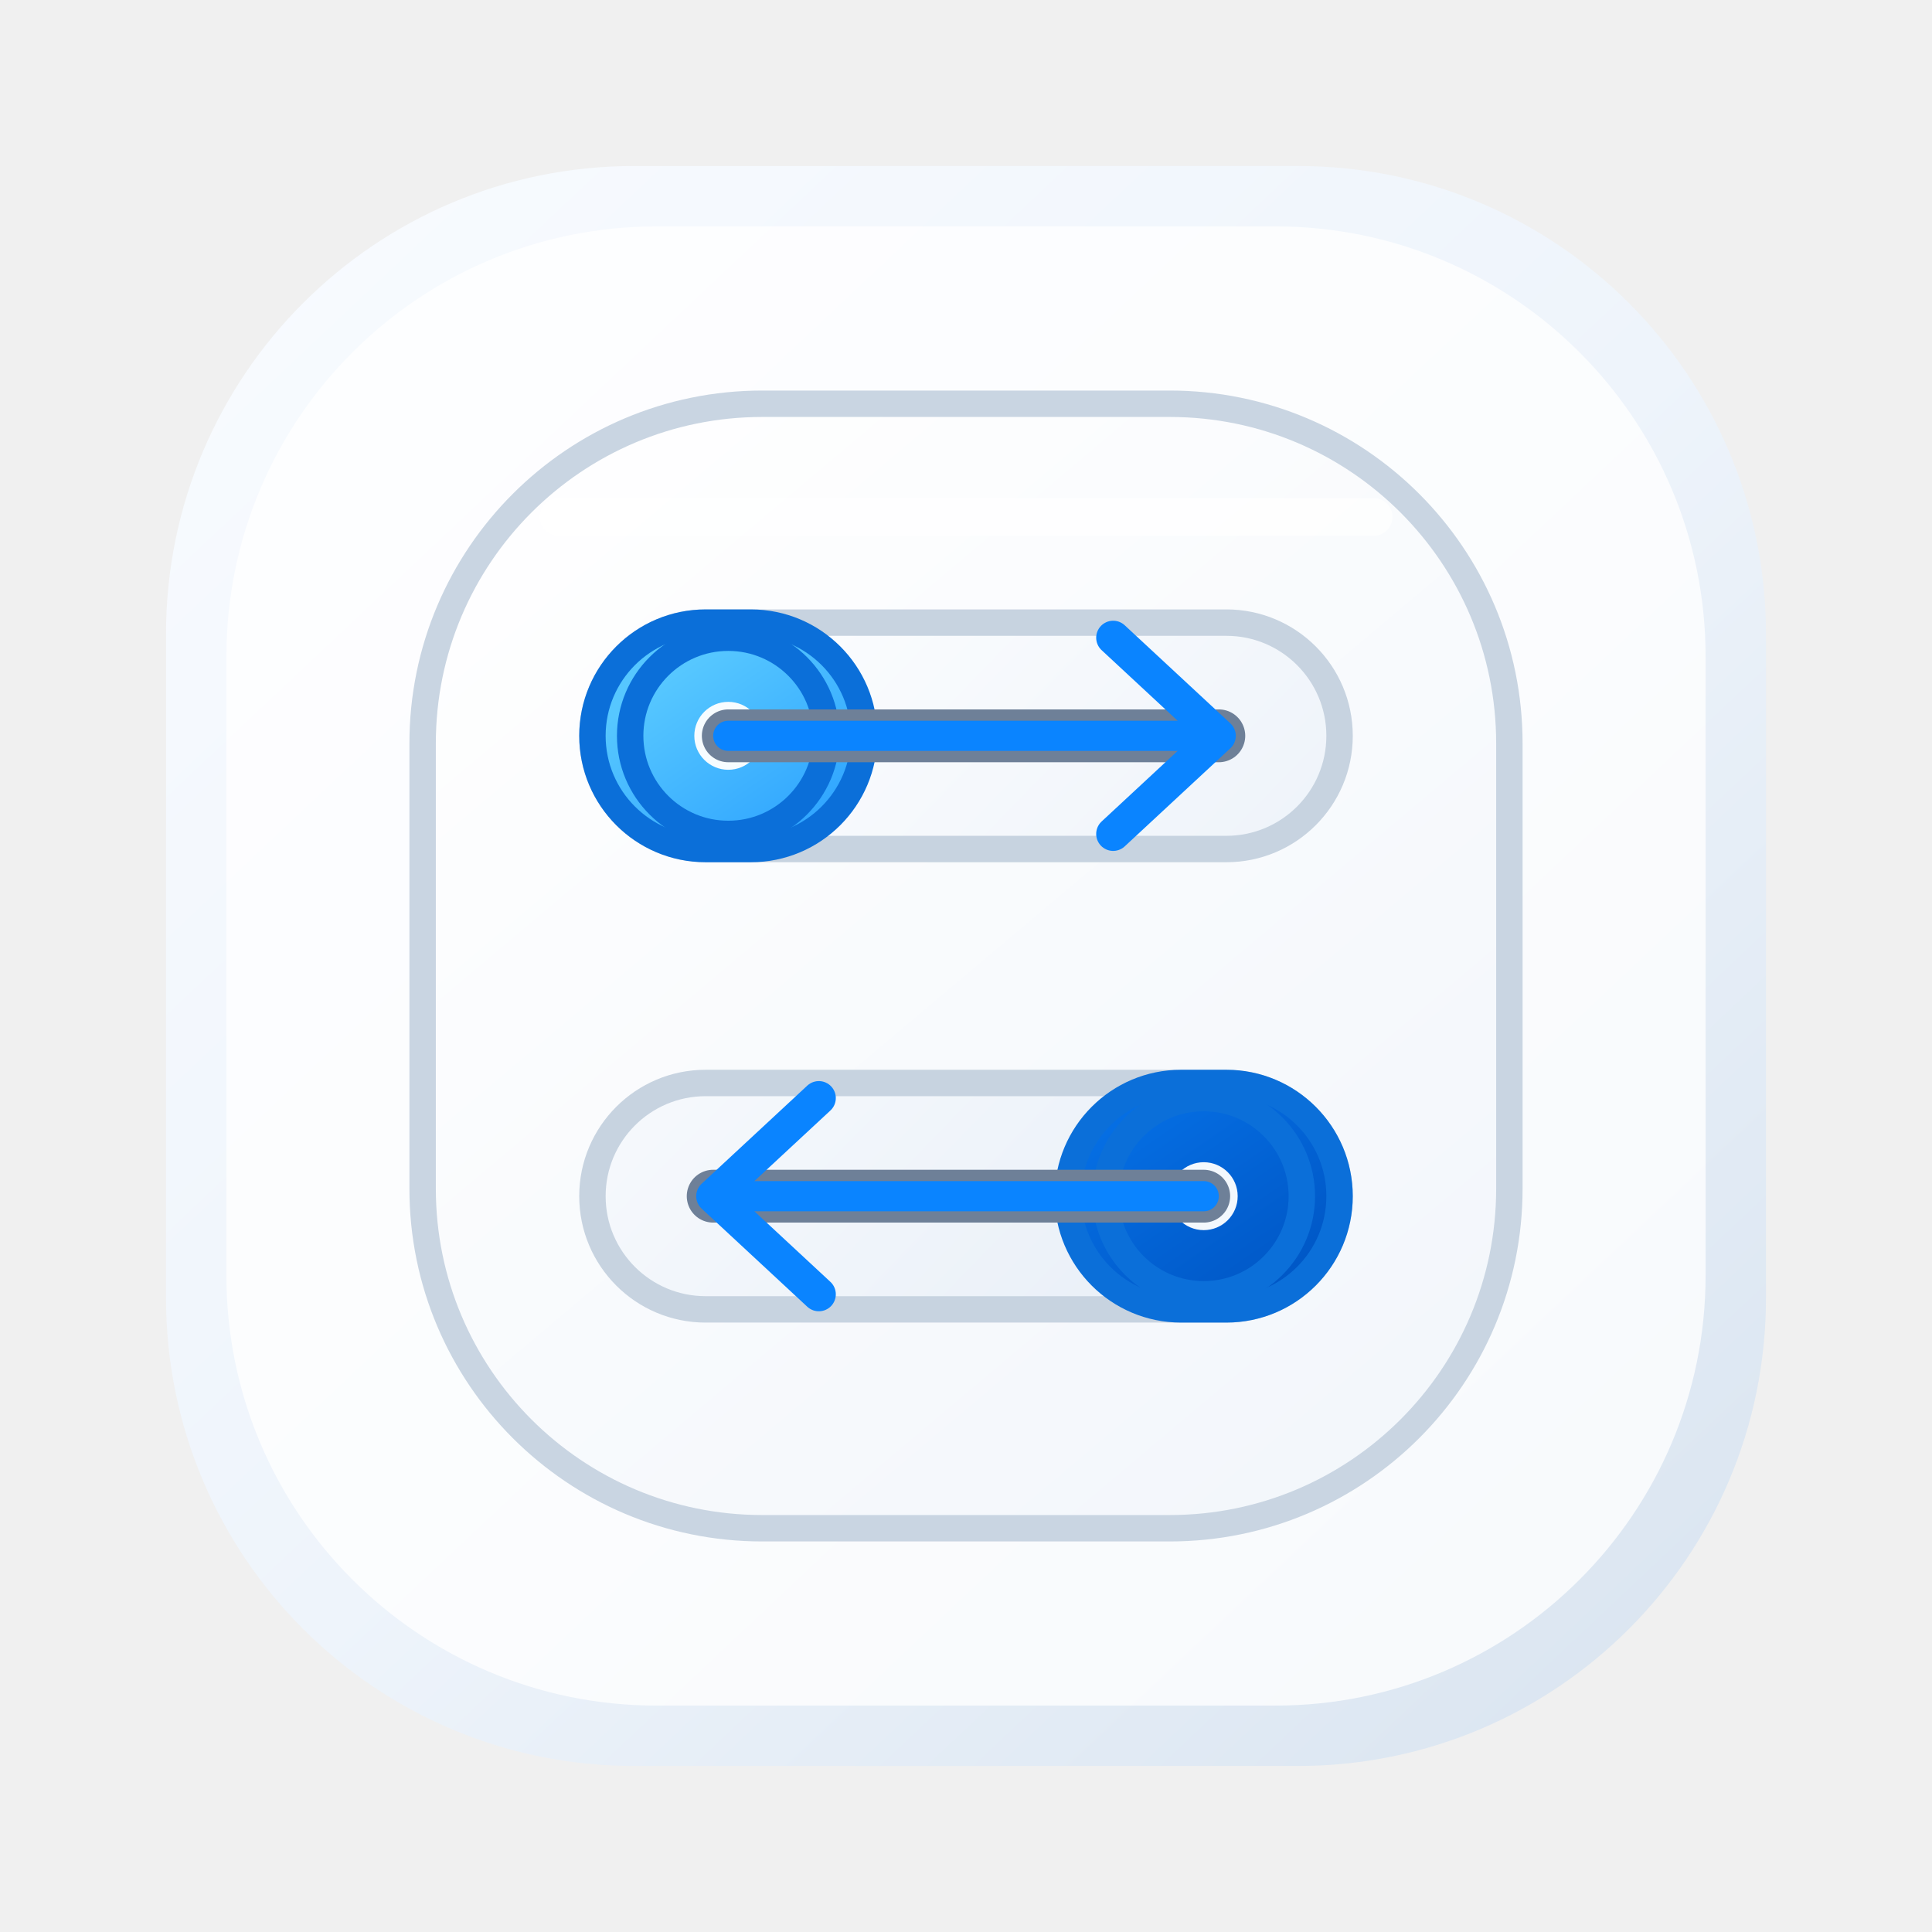
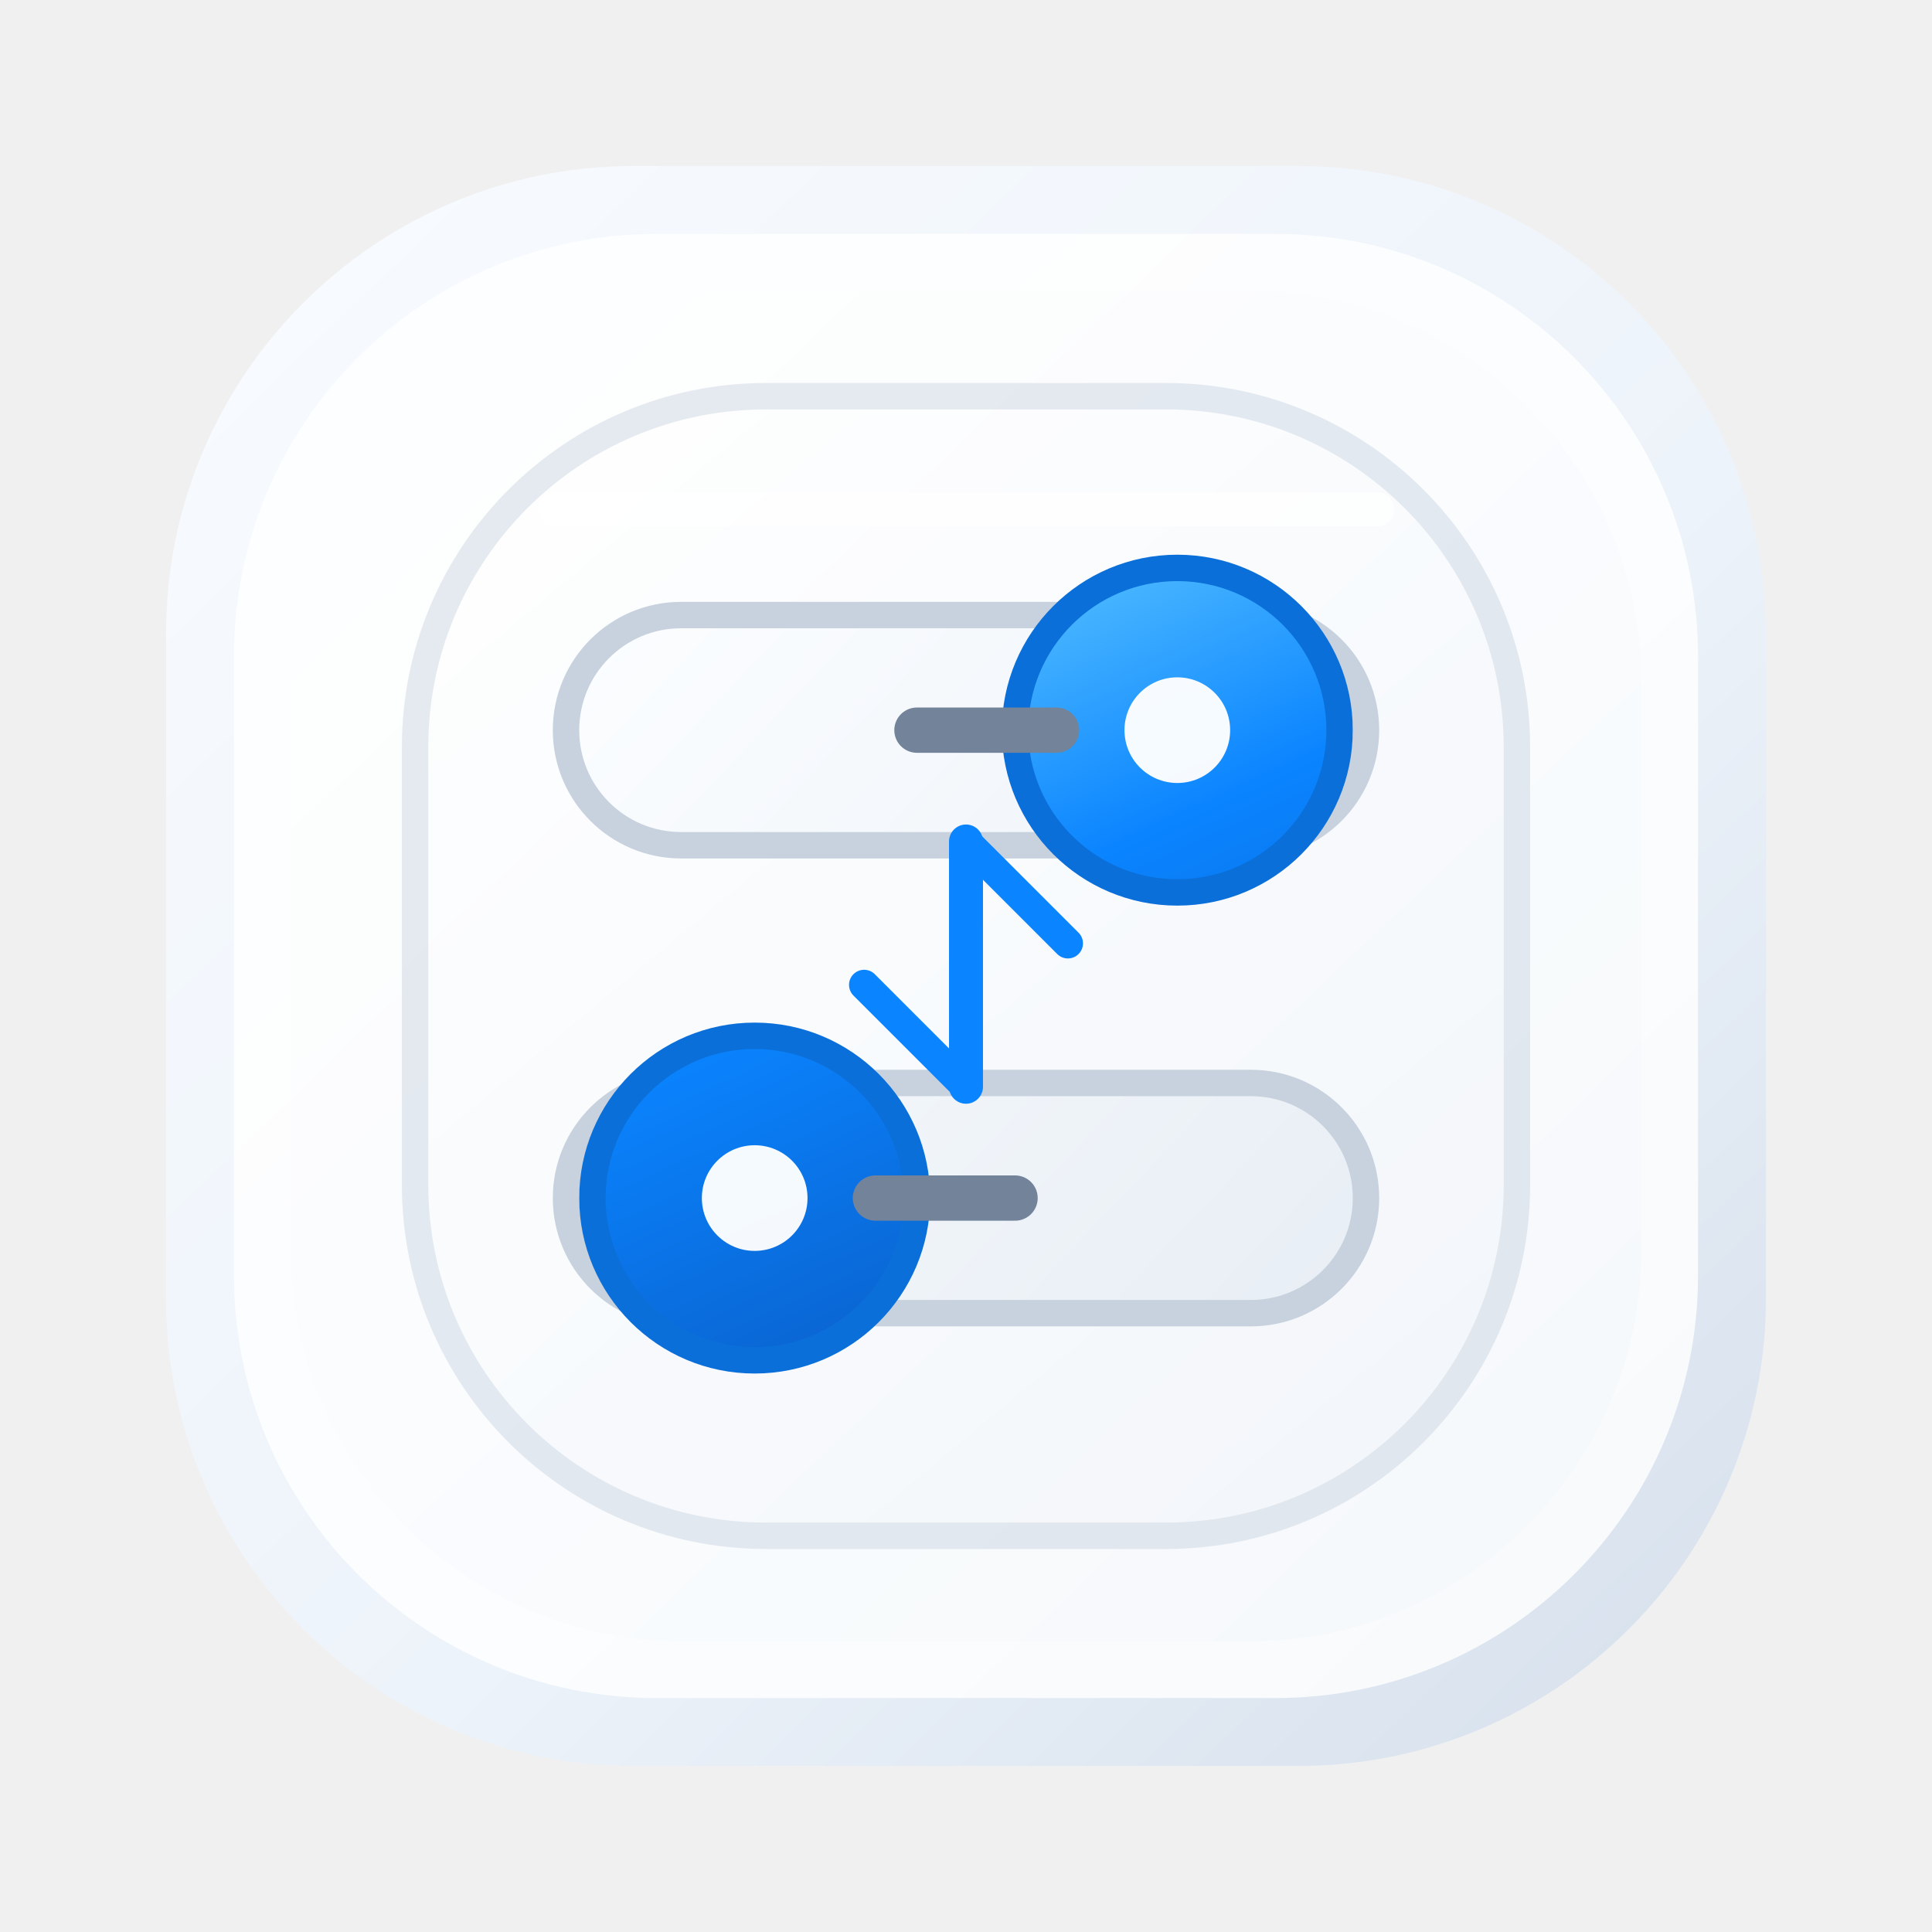
<svg xmlns="http://www.w3.org/2000/svg" width="1024" height="1024" viewBox="0 0 1024 1024">
  <defs>
-     <linearGradient id="shell" x1="124" x2="900" y1="100" y2="924" gradientUnits="userSpaceOnUse">
+     <linearGradient id="shell" x1="118" x2="904" y1="104" y2="920" gradientUnits="userSpaceOnUse">
      <stop offset="0" stop-color="#F8FBFF" />
-       <stop offset="0.52" stop-color="#EEF4FB" />
-       <stop offset="1" stop-color="#D9E4F0" />
+       <stop offset="0.58" stop-color="#EDF3FA" />
+       <stop offset="1" stop-color="#D6E0EC" />
    </linearGradient>
-     <linearGradient id="plate" x1="262" x2="754" y1="228" y2="812" gradientUnits="userSpaceOnUse">
+     <linearGradient id="core" x1="178" x2="846" y1="158" y2="866" gradientUnits="userSpaceOnUse">
      <stop offset="0" stop-color="#FFFFFF" />
-       <stop offset="1" stop-color="#F2F6FB" />
+       <stop offset="1" stop-color="#F3F7FB" />
    </linearGradient>
-     <linearGradient id="track" x1="338" x2="692" y1="344" y2="688" gradientUnits="userSpaceOnUse">
-       <stop offset="0" stop-color="#FDFEFF" />
-       <stop offset="1" stop-color="#E7EEF7" />
+     <linearGradient id="plate" x1="272" x2="754" y1="226" y2="806" gradientUnits="userSpaceOnUse">
+       <stop offset="0" stop-color="#FFFFFF" />
+       <stop offset="1" stop-color="#F1F5FA" />
    </linearGradient>
-     <linearGradient id="accent" x1="392" x2="644" y1="334" y2="700" gradientUnits="userSpaceOnUse">
-       <stop offset="0" stop-color="#56C7FF" />
-       <stop offset="0.48" stop-color="#0A84FF" />
-       <stop offset="1" stop-color="#0058C7" />
+     <linearGradient id="track" x1="322" x2="706" y1="332" y2="696" gradientUnits="userSpaceOnUse">
+       <stop offset="0" stop-color="#FBFDFF" />
+       <stop offset="1" stop-color="#E8EEF5" />
+     </linearGradient>
+     <linearGradient id="accent" x1="432" x2="612" y1="314" y2="706" gradientUnits="userSpaceOnUse">
+       <stop offset="0" stop-color="#64CCFF" />
+       <stop offset="0.44" stop-color="#0A84FF" />
+       <stop offset="1" stop-color="#0A5AC2" />
    </linearGradient>
  </defs>
  <rect x="88" y="88" width="848" height="848" rx="248" fill="url(#shell)" />
-   <rect x="120" y="120" width="784" height="784" rx="228" fill="#FFFFFF" fill-opacity="0.78" />
-   <rect x="224" y="214" width="576" height="596" rx="180" fill="url(#plate)" stroke="#C9D5E2" stroke-width="14" />
-   <path d="M296 274H728" fill="none" stroke="#FFFFFF" stroke-opacity="0.74" stroke-width="20" stroke-linecap="round" />
-   <rect x="314" y="330" width="396" height="120" rx="60" fill="url(#track)" stroke="#C7D3E0" stroke-width="14" />
-   <rect x="314" y="574" width="396" height="120" rx="60" fill="url(#track)" stroke="#C7D3E0" stroke-width="14" />
-   <rect x="314" y="330" width="144" height="120" rx="60" fill="url(#accent)" stroke="#0B6FD9" stroke-width="14" />
-   <rect x="566" y="574" width="144" height="120" rx="60" fill="url(#accent)" stroke="#0B6FD9" stroke-width="14" />
-   <circle cx="386" cy="390" r="52" fill="url(#accent)" stroke="#0B6FD9" stroke-width="14" />
-   <circle cx="638" cy="634" r="52" fill="url(#accent)" stroke="#0B6FD9" stroke-width="14" />
-   <circle cx="386" cy="390" r="18" fill="#FFFFFF" fill-opacity="0.95" />
-   <circle cx="638" cy="634" r="18" fill="#FFFFFF" fill-opacity="0.95" />
-   <path d="M386 390H646" fill="none" stroke="#6E8098" stroke-width="28" stroke-linecap="round" />
-   <path d="M386 390H646" fill="none" stroke="#0A84FF" stroke-width="16" stroke-linecap="round" />
-   <path d="M590 338L646 390L590 442" fill="none" stroke="#0A84FF" stroke-width="18" stroke-linecap="round" stroke-linejoin="round" />
-   <path d="M638 634H378" fill="none" stroke="#6E8098" stroke-width="28" stroke-linecap="round" />
-   <path d="M638 634H378" fill="none" stroke="#0A84FF" stroke-width="16" stroke-linecap="round" />
-   <path d="M434 582L378 634L434 686" fill="none" stroke="#0A84FF" stroke-width="18" stroke-linecap="round" stroke-linejoin="round" />
+   <rect x="124" y="124" width="776" height="776" rx="224" fill="#FFFFFF" fill-opacity="0.82" />
+   <rect x="220" y="210" width="584" height="604" rx="186" fill="url(#plate)" stroke="#C7D2DE" stroke-width="14" />
+   <rect x="154" y="154" width="716" height="716" rx="208" fill="url(#core)" fill-opacity="0.56" />
+   <path d="M294 270H730" fill="none" stroke="#FFFFFF" stroke-opacity="0.72" stroke-width="18" stroke-linecap="round" />
+   <rect x="300" y="326" width="424" height="122" rx="61" fill="url(#track)" stroke="#C7D2DE" stroke-width="14" />
+   <rect x="300" y="574" width="424" height="122" rx="61" fill="url(#track)" stroke="#C7D2DE" stroke-width="14" />
+   <circle cx="624" cy="387" r="86" fill="url(#accent)" stroke="#0B6FD9" stroke-width="14" />
+   <circle cx="400" cy="635" r="86" fill="url(#accent)" stroke="#0B6FD9" stroke-width="14" />
+   <circle cx="624" cy="387" r="28" fill="#FFFFFF" fill-opacity="0.96" />
+   <circle cx="400" cy="635" r="28" fill="#FFFFFF" fill-opacity="0.96" />
+   <path d="M486 387H560" fill="none" stroke="#72839A" stroke-width="24" stroke-linecap="round" />
+   <path d="M464 635H538" fill="none" stroke="#72839A" stroke-width="24" stroke-linecap="round" />
+   <path d="M512 446V576" fill="none" stroke="#0A84FF" stroke-width="18" stroke-linecap="round" />
+   <path d="M512 446L566 500" fill="none" stroke="#0A84FF" stroke-width="16" stroke-linecap="round" stroke-linejoin="round" />
+   <path d="M512 576L458 522" fill="none" stroke="#0A84FF" stroke-width="16" stroke-linecap="round" stroke-linejoin="round" />
</svg>
